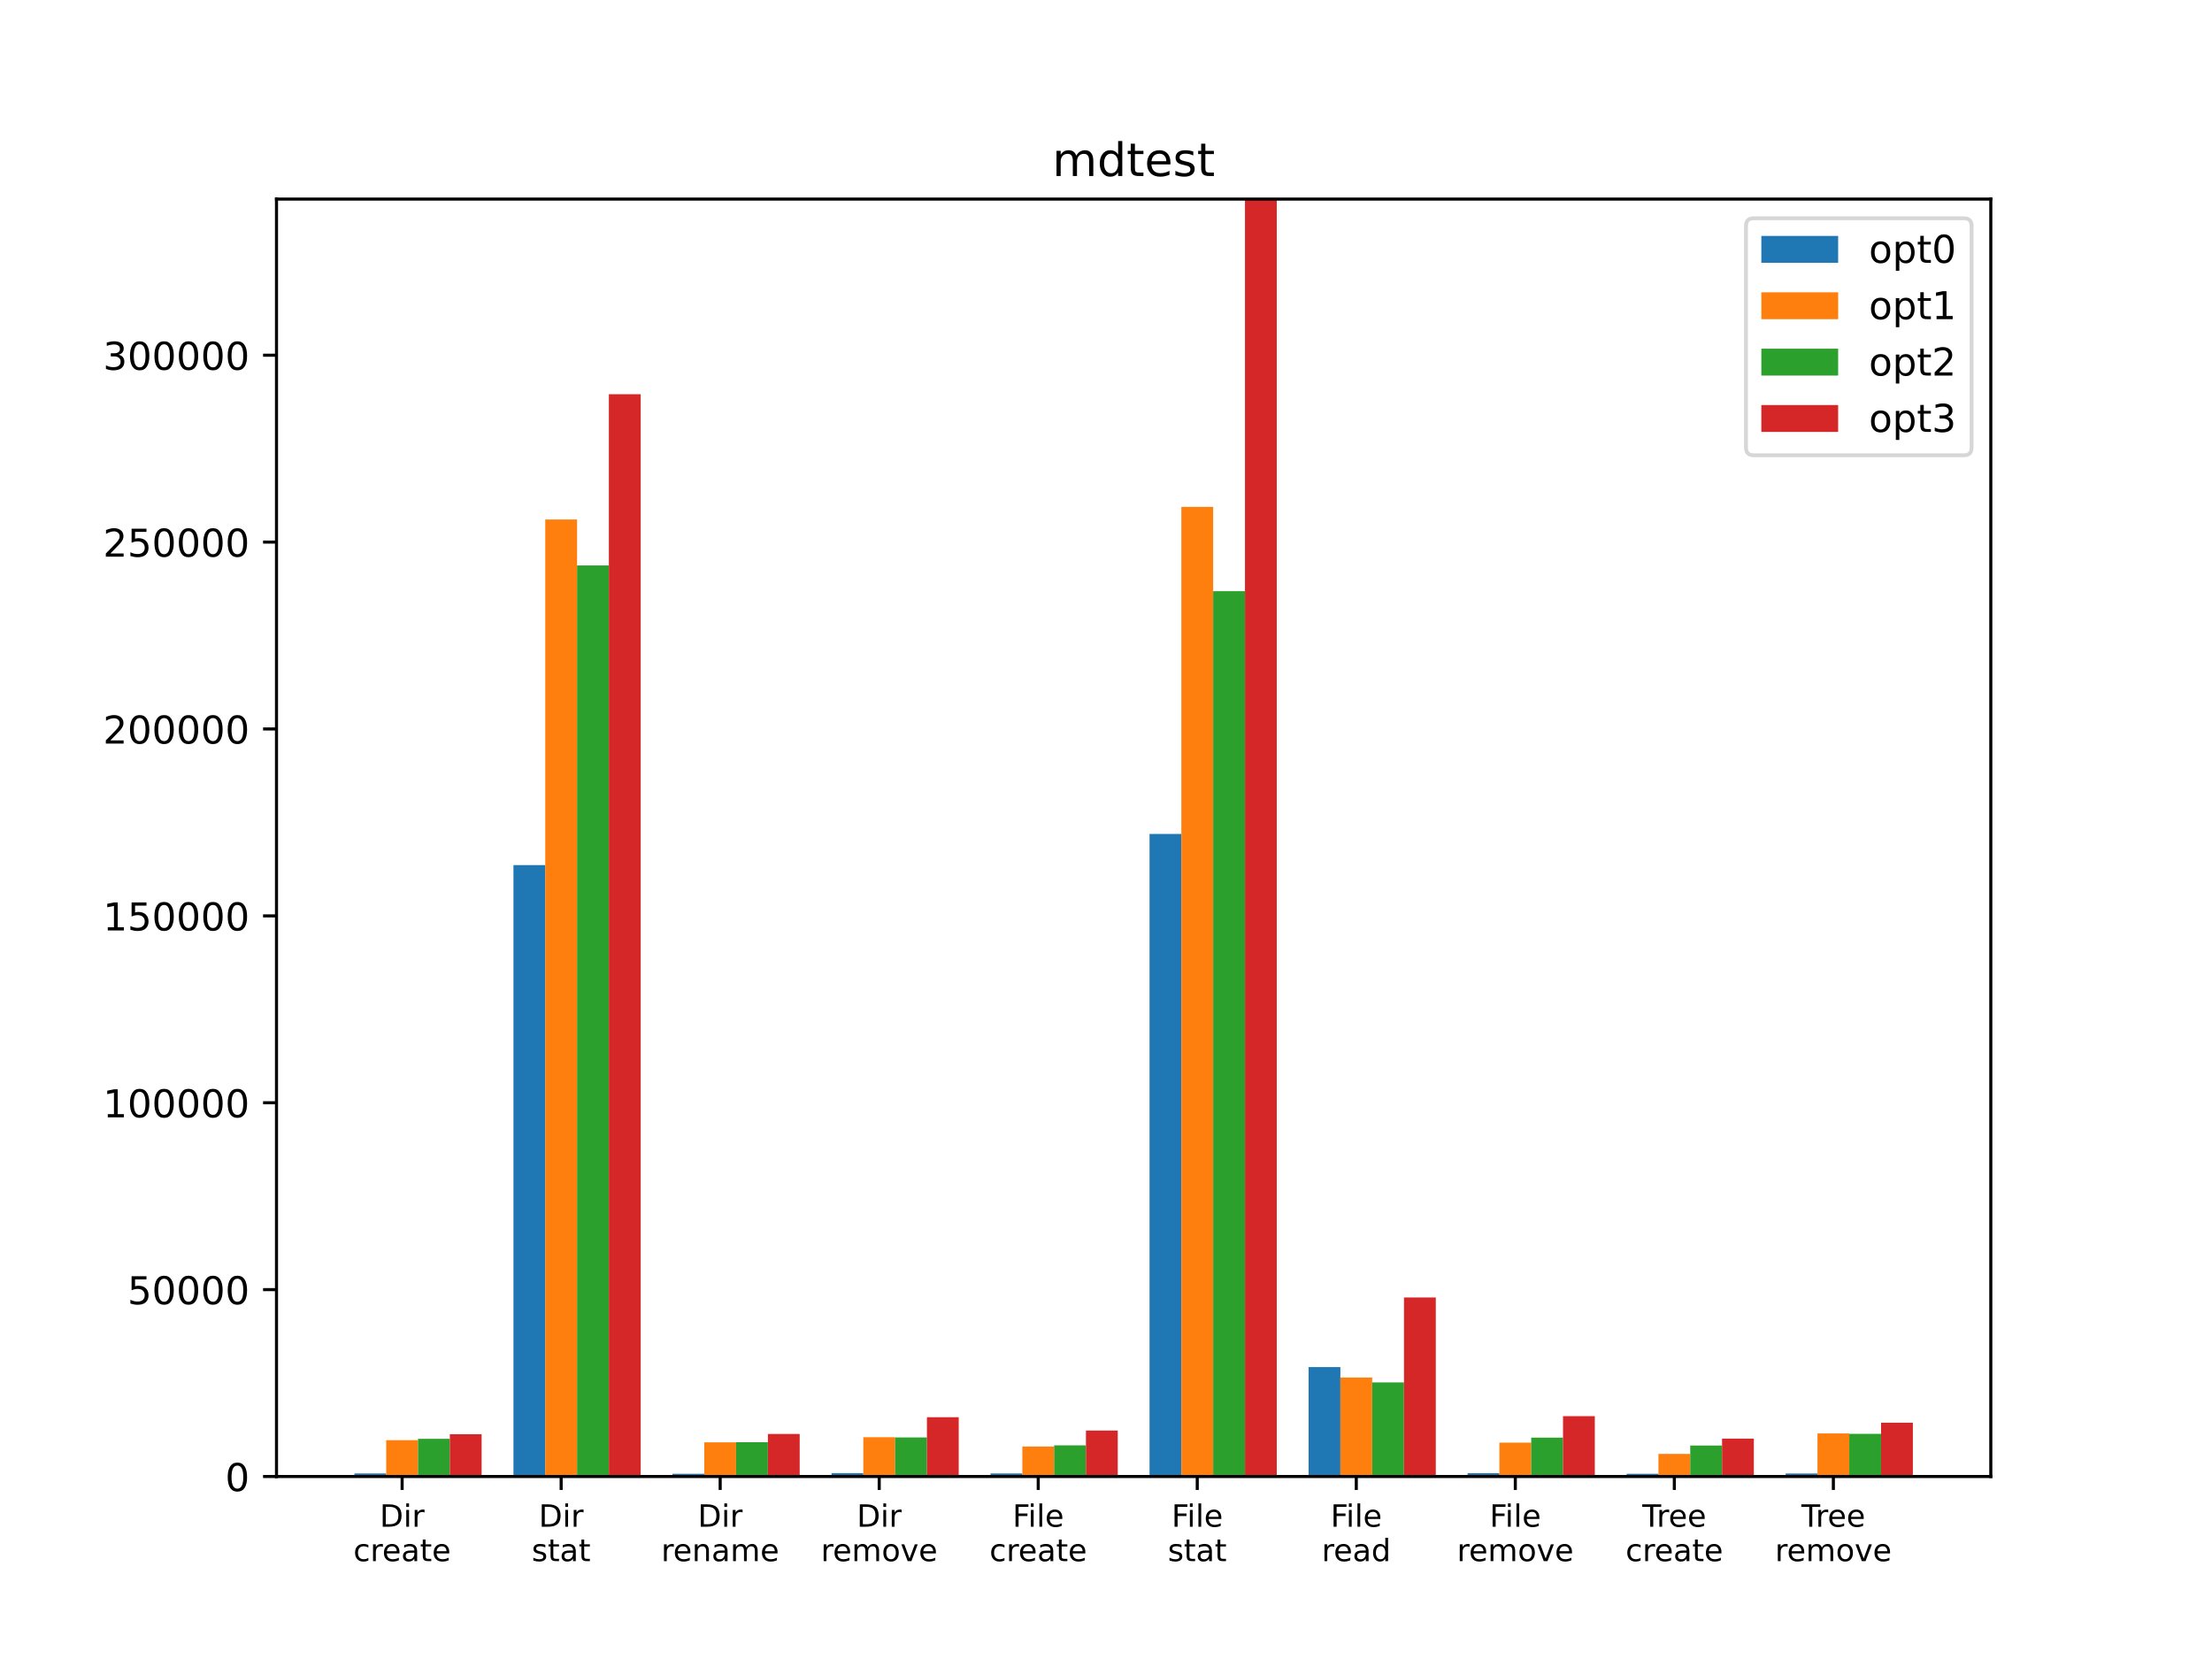
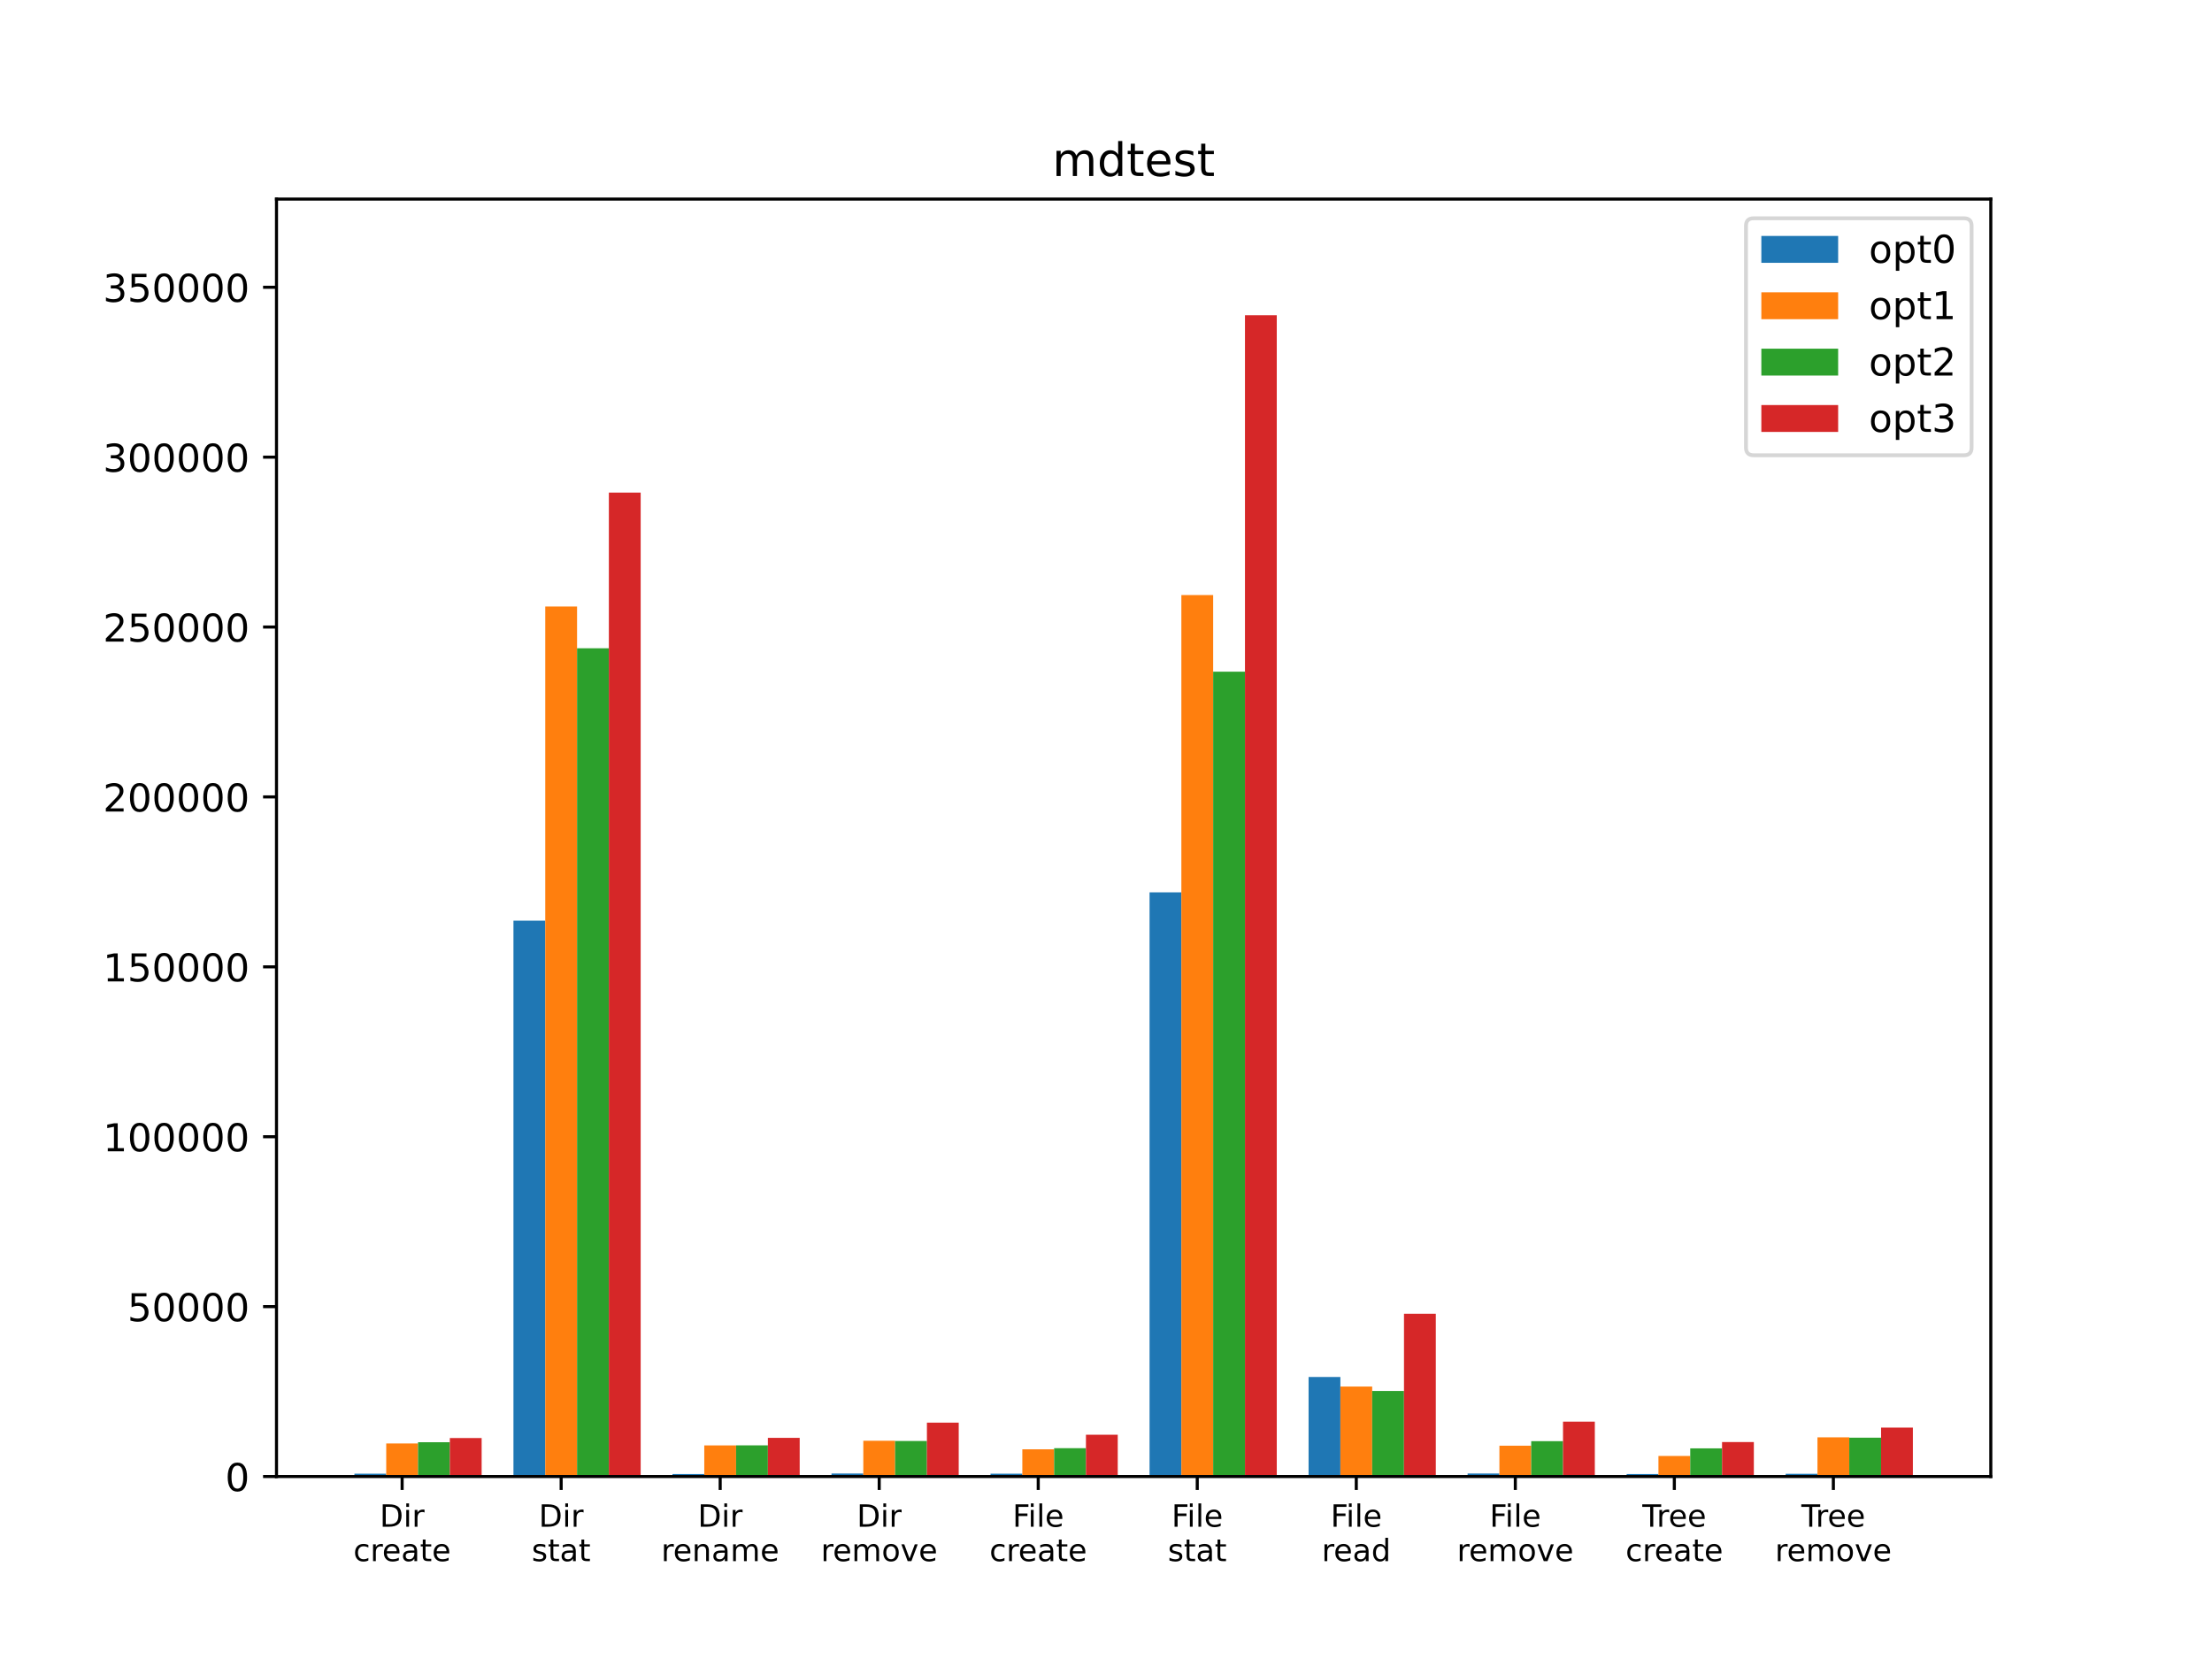
<svg xmlns="http://www.w3.org/2000/svg" xmlns:xlink="http://www.w3.org/1999/xlink" width="576pt" height="432pt" viewBox="0 0 576 432" version="1.1">
  <defs>
    <style type="text/css">*{stroke-linejoin: round; stroke-linecap: butt}</style>
  </defs>
  <g id="figure_1">
    <g id="patch_1">
      <path d="M 0 432  L 576 432  L 576 0  L 0 0  z " style="fill: #ffffff" />
    </g>
    <g id="axes_1">
      <g id="patch_2">
        <path d="M 72 384.48  L 518.4 384.48  L 518.4 51.84  L 72 51.84  z " style="fill: #ffffff" />
      </g>
      <g id="patch_3">
-         <path d="M 92.291 384.48  L 100.573 384.48  L 100.573 383.671  L 92.291 383.671  z " clip-path="url(#p686c627d23)" style="fill: #1f77b4" />
+         <path d="M 92.291 384.48  L 100.573 384.48  L 100.573 383.745  L 92.291 383.745  z " clip-path="url(#p570166b7d6)" style="fill: #1f77b4" />
      </g>
      <g id="patch_4">
-         <path d="M 133.701 384.48  L 141.983 384.48  L 141.983 225.263  L 133.701 225.263  z " clip-path="url(#p686c627d23)" style="fill: #1f77b4" />
+         <path d="M 133.701 384.48  L 141.983 384.48  L 141.983 239.737  L 133.701 239.737  z " clip-path="url(#p570166b7d6)" style="fill: #1f77b4" />
      </g>
      <g id="patch_5">
-         <path d="M 175.111 384.48  L 183.393 384.48  L 183.393 383.765  L 175.111 383.765  z " clip-path="url(#p686c627d23)" style="fill: #1f77b4" />
+         <path d="M 175.111 384.48  L 183.393 384.48  L 183.393 383.83  L 175.111 383.83  z " clip-path="url(#p570166b7d6)" style="fill: #1f77b4" />
      </g>
      <g id="patch_6">
-         <path d="M 216.521 384.48  L 224.803 384.48  L 224.803 383.606  L 216.521 383.606  z " clip-path="url(#p686c627d23)" style="fill: #1f77b4" />
+         <path d="M 216.521 384.48  L 224.803 384.48  L 224.803 383.685  L 216.521 383.685  z " clip-path="url(#p570166b7d6)" style="fill: #1f77b4" />
      </g>
      <g id="patch_7">
-         <path d="M 257.931 384.48  L 266.213 384.48  L 266.213 383.672  L 257.931 383.672  z " clip-path="url(#p686c627d23)" style="fill: #1f77b4" />
+         <path d="M 257.931 384.48  L 266.213 384.48  L 266.213 383.746  L 257.931 383.746  z " clip-path="url(#p570166b7d6)" style="fill: #1f77b4" />
      </g>
      <g id="patch_8">
-         <path d="M 299.341 384.48  L 307.623 384.48  L 307.623 217.164  L 299.341 217.164  z " clip-path="url(#p686c627d23)" style="fill: #1f77b4" />
+         <path d="M 299.341 384.48  L 307.623 384.48  L 307.623 232.374  L 299.341 232.374  z " clip-path="url(#p570166b7d6)" style="fill: #1f77b4" />
      </g>
      <g id="patch_9">
-         <path d="M 340.751 384.48  L 349.033 384.48  L 349.033 355.976  L 340.751 355.976  z " clip-path="url(#p686c627d23)" style="fill: #1f77b4" />
+         <path d="M 340.751 384.48  L 349.033 384.48  L 349.033 358.568  L 340.751 358.568  z " clip-path="url(#p570166b7d6)" style="fill: #1f77b4" />
      </g>
      <g id="patch_10">
-         <path d="M 382.161 384.48  L 390.443 384.48  L 390.443 383.613  L 382.161 383.613  z " clip-path="url(#p686c627d23)" style="fill: #1f77b4" />
+         <path d="M 382.161 384.48  L 390.443 384.48  L 390.443 383.692  L 382.161 383.692  z " clip-path="url(#p570166b7d6)" style="fill: #1f77b4" />
      </g>
      <g id="patch_11">
-         <path d="M 423.571 384.48  L 431.853 384.48  L 431.853 383.768  L 423.571 383.768  z " clip-path="url(#p686c627d23)" style="fill: #1f77b4" />
+         <path d="M 423.571 384.48  L 431.853 384.48  L 431.853 383.832  L 423.571 383.832  z " clip-path="url(#p570166b7d6)" style="fill: #1f77b4" />
      </g>
      <g id="patch_12">
-         <path d="M 464.981 384.48  L 473.263 384.48  L 473.263 383.697  L 464.981 383.697  z " clip-path="url(#p686c627d23)" style="fill: #1f77b4" />
+         <path d="M 464.981 384.48  L 473.263 384.48  L 473.263 383.769  L 464.981 383.769  z " clip-path="url(#p570166b7d6)" style="fill: #1f77b4" />
      </g>
      <g id="patch_13">
-         <path d="M 100.573 384.48  L 108.855 384.48  L 108.855 375.019  L 100.573 375.019  z " clip-path="url(#p686c627d23)" style="fill: #ff7f0e" />
+         <path d="M 100.573 384.48  L 108.855 384.48  L 108.855 375.879  L 100.573 375.879  z " clip-path="url(#p570166b7d6)" style="fill: #ff7f0e" />
      </g>
      <g id="patch_14">
-         <path d="M 141.983 384.48  L 150.265 384.48  L 150.265 135.283  L 141.983 135.283  z " clip-path="url(#p686c627d23)" style="fill: #ff7f0e" />
+         <path d="M 141.983 384.48  L 150.265 384.48  L 150.265 157.937  L 141.983 157.937  z " clip-path="url(#p570166b7d6)" style="fill: #ff7f0e" />
      </g>
      <g id="patch_15">
-         <path d="M 183.393 384.48  L 191.675 384.48  L 191.675 375.577  L 183.393 375.577  z " clip-path="url(#p686c627d23)" style="fill: #ff7f0e" />
+         <path d="M 183.393 384.48  L 191.675 384.48  L 191.675 376.387  L 183.393 376.387  z " clip-path="url(#p570166b7d6)" style="fill: #ff7f0e" />
      </g>
      <g id="patch_16">
-         <path d="M 224.803 384.48  L 233.085 384.48  L 233.085 374.24  L 224.803 374.24  z " clip-path="url(#p686c627d23)" style="fill: #ff7f0e" />
+         <path d="M 224.803 384.48  L 233.085 384.48  L 233.085 375.171  L 224.803 375.171  z " clip-path="url(#p570166b7d6)" style="fill: #ff7f0e" />
      </g>
      <g id="patch_17">
-         <path d="M 266.213 384.48  L 274.495 384.48  L 274.495 376.679  L 266.213 376.679  z " clip-path="url(#p686c627d23)" style="fill: #ff7f0e" />
+         <path d="M 266.213 384.48  L 274.495 384.48  L 274.495 377.388  L 266.213 377.388  z " clip-path="url(#p570166b7d6)" style="fill: #ff7f0e" />
      </g>
      <g id="patch_18">
-         <path d="M 307.623 384.48  L 315.905 384.48  L 315.905 131.993  L 307.623 131.993  z " clip-path="url(#p686c627d23)" style="fill: #ff7f0e" />
+         <path d="M 307.623 384.48  L 315.905 384.48  L 315.905 154.946  L 307.623 154.946  z " clip-path="url(#p570166b7d6)" style="fill: #ff7f0e" />
      </g>
      <g id="patch_19">
-         <path d="M 349.033 384.48  L 357.315 384.48  L 357.315 358.703  L 349.033 358.703  z " clip-path="url(#p686c627d23)" style="fill: #ff7f0e" />
+         <path d="M 349.033 384.48  L 357.315 384.48  L 357.315 361.047  L 349.033 361.047  z " clip-path="url(#p570166b7d6)" style="fill: #ff7f0e" />
      </g>
      <g id="patch_20">
-         <path d="M 390.443 384.48  L 398.725 384.48  L 398.725 375.657  L 390.443 375.657  z " clip-path="url(#p686c627d23)" style="fill: #ff7f0e" />
+         <path d="M 390.443 384.48  L 398.725 384.48  L 398.725 376.459  L 390.443 376.459  z " clip-path="url(#p570166b7d6)" style="fill: #ff7f0e" />
      </g>
      <g id="patch_21">
-         <path d="M 431.853 384.48  L 440.135 384.48  L 440.135 378.596  L 431.853 378.596  z " clip-path="url(#p686c627d23)" style="fill: #ff7f0e" />
+         <path d="M 431.853 384.48  L 440.135 384.48  L 440.135 379.131  L 431.853 379.131  z " clip-path="url(#p570166b7d6)" style="fill: #ff7f0e" />
      </g>
      <g id="patch_22">
-         <path d="M 473.263 384.48  L 481.545 384.48  L 481.545 373.259  L 473.263 373.259  z " clip-path="url(#p686c627d23)" style="fill: #ff7f0e" />
+         <path d="M 473.263 384.48  L 481.545 384.48  L 481.545 374.279  L 473.263 374.279  z " clip-path="url(#p570166b7d6)" style="fill: #ff7f0e" />
      </g>
      <g id="patch_23">
-         <path d="M 108.855 384.48  L 117.137 384.48  L 117.137 374.658  L 108.855 374.658  z " clip-path="url(#p686c627d23)" style="fill: #2ca02c" />
+         <path d="M 108.855 384.48  L 117.137 384.48  L 117.137 375.551  L 108.855 375.551  z " clip-path="url(#p570166b7d6)" style="fill: #2ca02c" />
      </g>
      <g id="patch_24">
-         <path d="M 150.265 384.48  L 158.547 384.48  L 158.547 147.242  L 150.265 147.242  z " clip-path="url(#p686c627d23)" style="fill: #2ca02c" />
+         <path d="M 150.265 384.48  L 158.547 384.48  L 158.547 168.809  L 150.265 168.809  z " clip-path="url(#p570166b7d6)" style="fill: #2ca02c" />
      </g>
      <g id="patch_25">
-         <path d="M 191.675 384.48  L 199.957 384.48  L 199.957 375.547  L 191.675 375.547  z " clip-path="url(#p686c627d23)" style="fill: #2ca02c" />
+         <path d="M 191.675 384.48  L 199.957 384.48  L 199.957 376.359  L 191.675 376.359  z " clip-path="url(#p570166b7d6)" style="fill: #2ca02c" />
      </g>
      <g id="patch_26">
-         <path d="M 233.085 384.48  L 241.367 384.48  L 241.367 374.309  L 233.085 374.309  z " clip-path="url(#p686c627d23)" style="fill: #2ca02c" />
+         <path d="M 233.085 384.48  L 241.367 384.48  L 241.367 375.234  L 233.085 375.234  z " clip-path="url(#p570166b7d6)" style="fill: #2ca02c" />
      </g>
      <g id="patch_27">
-         <path d="M 274.495 384.48  L 282.777 384.48  L 282.777 376.367  L 274.495 376.367  z " clip-path="url(#p686c627d23)" style="fill: #2ca02c" />
+         <path d="M 274.495 384.48  L 282.777 384.48  L 282.777 377.105  L 274.495 377.105  z " clip-path="url(#p570166b7d6)" style="fill: #2ca02c" />
      </g>
      <g id="patch_28">
-         <path d="M 315.905 384.48  L 324.187 384.48  L 324.187 153.942  L 315.905 153.942  z " clip-path="url(#p686c627d23)" style="fill: #2ca02c" />
+         <path d="M 315.905 384.48  L 324.187 384.48  L 324.187 174.9  L 315.905 174.9  z " clip-path="url(#p570166b7d6)" style="fill: #2ca02c" />
      </g>
      <g id="patch_29">
-         <path d="M 357.315 384.48  L 365.597 384.48  L 365.597 359.981  L 357.315 359.981  z " clip-path="url(#p686c627d23)" style="fill: #2ca02c" />
+         <path d="M 357.315 384.48  L 365.597 384.48  L 365.597 362.208  L 357.315 362.208  z " clip-path="url(#p570166b7d6)" style="fill: #2ca02c" />
      </g>
      <g id="patch_30">
-         <path d="M 398.725 384.48  L 407.007 384.48  L 407.007 374.36  L 398.725 374.36  z " clip-path="url(#p686c627d23)" style="fill: #2ca02c" />
+         <path d="M 398.725 384.48  L 407.007 384.48  L 407.007 375.28  L 398.725 375.28  z " clip-path="url(#p570166b7d6)" style="fill: #2ca02c" />
      </g>
      <g id="patch_31">
-         <path d="M 440.135 384.48  L 448.417 384.48  L 448.417 376.408  L 440.135 376.408  z " clip-path="url(#p686c627d23)" style="fill: #2ca02c" />
+         <path d="M 440.135 384.48  L 448.417 384.48  L 448.417 377.142  L 440.135 377.142  z " clip-path="url(#p570166b7d6)" style="fill: #2ca02c" />
      </g>
      <g id="patch_32">
-         <path d="M 481.545 384.48  L 489.827 384.48  L 489.827 373.367  L 481.545 373.367  z " clip-path="url(#p686c627d23)" style="fill: #2ca02c" />
+         <path d="M 481.545 384.48  L 489.827 384.48  L 489.827 374.377  L 481.545 374.377  z " clip-path="url(#p570166b7d6)" style="fill: #2ca02c" />
      </g>
      <g id="patch_33">
-         <path d="M 117.137 384.48  L 125.419 384.48  L 125.419 373.458  L 117.137 373.458  z " clip-path="url(#p686c627d23)" style="fill: #d62728" />
+         <path d="M 117.137 384.48  L 125.419 384.48  L 125.419 374.46  L 117.137 374.46  z " clip-path="url(#p570166b7d6)" style="fill: #d62728" />
      </g>
      <g id="patch_34">
-         <path d="M 158.547 384.48  L 166.829 384.48  L 166.829 102.649  L 158.547 102.649  z " clip-path="url(#p686c627d23)" style="fill: #d62728" />
+         <path d="M 158.547 384.48  L 166.829 384.48  L 166.829 128.27  L 158.547 128.27  z " clip-path="url(#p570166b7d6)" style="fill: #d62728" />
      </g>
      <g id="patch_35">
-         <path d="M 199.957 384.48  L 208.239 384.48  L 208.239 373.408  L 199.957 373.408  z " clip-path="url(#p686c627d23)" style="fill: #d62728" />
+         <path d="M 199.957 384.48  L 208.239 384.48  L 208.239 374.414  L 199.957 374.414  z " clip-path="url(#p570166b7d6)" style="fill: #d62728" />
      </g>
      <g id="patch_36">
-         <path d="M 241.367 384.48  L 249.649 384.48  L 249.649 369.044  L 241.367 369.044  z " clip-path="url(#p686c627d23)" style="fill: #d62728" />
+         <path d="M 241.367 384.48  L 249.649 384.48  L 249.649 370.447  L 241.367 370.447  z " clip-path="url(#p570166b7d6)" style="fill: #d62728" />
      </g>
      <g id="patch_37">
-         <path d="M 282.777 384.48  L 291.059 384.48  L 291.059 372.516  L 282.777 372.516  z " clip-path="url(#p686c627d23)" style="fill: #d62728" />
+         <path d="M 282.777 384.48  L 291.059 384.48  L 291.059 373.604  L 282.777 373.604  z " clip-path="url(#p570166b7d6)" style="fill: #d62728" />
      </g>
      <g id="patch_38">
-         <path d="M 324.187 384.48  L 332.469 384.48  L 332.469 51.84  L 324.187 51.84  z " clip-path="url(#p686c627d23)" style="fill: #d62728" />
+         <path d="M 324.187 384.48  L 332.469 384.48  L 332.469 82.08  L 324.187 82.08  z " clip-path="url(#p570166b7d6)" style="fill: #d62728" />
      </g>
      <g id="patch_39">
-         <path d="M 365.597 384.48  L 373.879 384.48  L 373.879 337.853  L 365.597 337.853  z " clip-path="url(#p686c627d23)" style="fill: #d62728" />
+         <path d="M 365.597 384.48  L 373.879 384.48  L 373.879 342.091  L 365.597 342.091  z " clip-path="url(#p570166b7d6)" style="fill: #d62728" />
      </g>
      <g id="patch_40">
-         <path d="M 407.007 384.48  L 415.289 384.48  L 415.289 368.762  L 407.007 368.762  z " clip-path="url(#p686c627d23)" style="fill: #d62728" />
+         <path d="M 407.007 384.48  L 415.289 384.48  L 415.289 370.191  L 407.007 370.191  z " clip-path="url(#p570166b7d6)" style="fill: #d62728" />
      </g>
      <g id="patch_41">
-         <path d="M 448.417 384.48  L 456.699 384.48  L 456.699 374.609  L 448.417 374.609  z " clip-path="url(#p686c627d23)" style="fill: #d62728" />
+         <path d="M 448.417 384.48  L 456.699 384.48  L 456.699 375.506  L 448.417 375.506  z " clip-path="url(#p570166b7d6)" style="fill: #d62728" />
      </g>
      <g id="patch_42">
-         <path d="M 489.827 384.48  L 498.109 384.48  L 498.109 370.47  L 489.827 370.47  z " clip-path="url(#p686c627d23)" style="fill: #d62728" />
+         <path d="M 489.827 384.48  L 498.109 384.48  L 498.109 371.743  L 489.827 371.743  z " clip-path="url(#p570166b7d6)" style="fill: #d62728" />
      </g>
      <g id="matplotlib.axis_1">
        <g id="xtick_1">
          <g id="line2d_1">
            <defs>
-               <path id="m23c0ea0bc0" d="M 0 0  L 0 3.5  " style="stroke: #000000; stroke-width: 0.8" />
+               <path id="m5369b9cae0" d="M 0 0  L 0 3.5  " style="stroke: #000000; stroke-width: 0.8" />
            </defs>
            <g>
-               <use xlink:href="#m23c0ea0bc0" x="104.714" y="384.48" style="stroke: #000000; stroke-width: 0.8" />
+               <use xlink:href="#m5369b9cae0" x="104.714" y="384.48" style="stroke: #000000; stroke-width: 0.8" />
            </g>
          </g>
          <g id="text_1">
            <g transform="translate(98.87829 397.5587) scale(0.08 -0.08)">
              <defs>
                <path id="DejaVuSans-44" d="M 1259 4147  L 1259 519  L 2022 519  Q 2988 519 3436 956  Q 3884 1394 3884 2338  Q 3884 3275 3436 3711  Q 2988 4147 2022 4147  L 1259 4147  z M 628 4666  L 1925 4666  Q 3281 4666 3915 4102  Q 4550 3538 4550 2338  Q 4550 1131 3912 565  Q 3275 0 1925 0  L 628 0  L 628 4666  z " transform="scale(0.015625)" />
                <path id="DejaVuSans-69" d="M 603 3500  L 1178 3500  L 1178 0  L 603 0  L 603 3500  z M 603 4863  L 1178 4863  L 1178 4134  L 603 4134  L 603 4863  z " transform="scale(0.015625)" />
                <path id="DejaVuSans-72" d="M 2631 2963  Q 2534 3019 2420 3045  Q 2306 3072 2169 3072  Q 1681 3072 1420 2755  Q 1159 2438 1159 1844  L 1159 0  L 581 0  L 581 3500  L 1159 3500  L 1159 2956  Q 1341 3275 1631 3429  Q 1922 3584 2338 3584  Q 2397 3584 2469 3576  Q 2541 3569 2628 3553  L 2631 2963  z " transform="scale(0.015625)" />
              </defs>
              <use xlink:href="#DejaVuSans-44" />
              <use xlink:href="#DejaVuSans-69" x="77.002" />
              <use xlink:href="#DejaVuSans-72" x="104.785" />
            </g>
            <g transform="translate(92.01829 406.517) scale(0.08 -0.08)">
              <defs>
                <path id="DejaVuSans-63" d="M 3122 3366  L 3122 2828  Q 2878 2963 2633 3030  Q 2388 3097 2138 3097  Q 1578 3097 1268 2742  Q 959 2388 959 1747  Q 959 1106 1268 751  Q 1578 397 2138 397  Q 2388 397 2633 464  Q 2878 531 3122 666  L 3122 134  Q 2881 22 2623 -34  Q 2366 -91 2075 -91  Q 1284 -91 818 406  Q 353 903 353 1747  Q 353 2603 823 3093  Q 1294 3584 2113 3584  Q 2378 3584 2631 3529  Q 2884 3475 3122 3366  z " transform="scale(0.015625)" />
                <path id="DejaVuSans-65" d="M 3597 1894  L 3597 1613  L 953 1613  Q 991 1019 1311 708  Q 1631 397 2203 397  Q 2534 397 2845 478  Q 3156 559 3463 722  L 3463 178  Q 3153 47 2828 -22  Q 2503 -91 2169 -91  Q 1331 -91 842 396  Q 353 884 353 1716  Q 353 2575 817 3079  Q 1281 3584 2069 3584  Q 2775 3584 3186 3129  Q 3597 2675 3597 1894  z M 3022 2063  Q 3016 2534 2758 2815  Q 2500 3097 2075 3097  Q 1594 3097 1305 2825  Q 1016 2553 972 2059  L 3022 2063  z " transform="scale(0.015625)" />
                <path id="DejaVuSans-61" d="M 2194 1759  Q 1497 1759 1228 1600  Q 959 1441 959 1056  Q 959 750 1161 570  Q 1363 391 1709 391  Q 2188 391 2477 730  Q 2766 1069 2766 1631  L 2766 1759  L 2194 1759  z M 3341 1997  L 3341 0  L 2766 0  L 2766 531  Q 2569 213 2275 61  Q 1981 -91 1556 -91  Q 1019 -91 701 211  Q 384 513 384 1019  Q 384 1609 779 1909  Q 1175 2209 1959 2209  L 2766 2209  L 2766 2266  Q 2766 2663 2505 2880  Q 2244 3097 1772 3097  Q 1472 3097 1187 3025  Q 903 2953 641 2809  L 641 3341  Q 956 3463 1253 3523  Q 1550 3584 1831 3584  Q 2591 3584 2966 3190  Q 3341 2797 3341 1997  z " transform="scale(0.015625)" />
                <path id="DejaVuSans-74" d="M 1172 4494  L 1172 3500  L 2356 3500  L 2356 3053  L 1172 3053  L 1172 1153  Q 1172 725 1289 603  Q 1406 481 1766 481  L 2356 481  L 2356 0  L 1766 0  Q 1100 0 847 248  Q 594 497 594 1153  L 594 3053  L 172 3053  L 172 3500  L 594 3500  L 594 4494  L 1172 4494  z " transform="scale(0.015625)" />
              </defs>
              <use xlink:href="#DejaVuSans-63" />
              <use xlink:href="#DejaVuSans-72" x="54.98" />
              <use xlink:href="#DejaVuSans-65" x="93.844" />
              <use xlink:href="#DejaVuSans-61" x="155.367" />
              <use xlink:href="#DejaVuSans-74" x="216.646" />
              <use xlink:href="#DejaVuSans-65" x="255.855" />
            </g>
          </g>
        </g>
        <g id="xtick_2">
          <g id="line2d_2">
            <g>
-               <use xlink:href="#m23c0ea0bc0" x="146.124" y="384.48" style="stroke: #000000; stroke-width: 0.8" />
+               <use xlink:href="#m5369b9cae0" x="146.124" y="384.48" style="stroke: #000000; stroke-width: 0.8" />
            </g>
          </g>
          <g id="text_2">
            <g transform="translate(140.2883 397.5587) scale(0.08 -0.08)">
              <use xlink:href="#DejaVuSans-44" />
              <use xlink:href="#DejaVuSans-69" x="77.002" />
              <use xlink:href="#DejaVuSans-72" x="104.785" />
            </g>
            <g transform="translate(138.4527 406.517) scale(0.08 -0.08)">
              <defs>
                <path id="DejaVuSans-73" d="M 2834 3397  L 2834 2853  Q 2591 2978 2328 3040  Q 2066 3103 1784 3103  Q 1356 3103 1142 2972  Q 928 2841 928 2578  Q 928 2378 1081 2264  Q 1234 2150 1697 2047  L 1894 2003  Q 2506 1872 2764 1633  Q 3022 1394 3022 966  Q 3022 478 2636 193  Q 2250 -91 1575 -91  Q 1294 -91 989 -36  Q 684 19 347 128  L 347 722  Q 666 556 975 473  Q 1284 391 1588 391  Q 1994 391 2212 530  Q 2431 669 2431 922  Q 2431 1156 2273 1281  Q 2116 1406 1581 1522  L 1381 1569  Q 847 1681 609 1914  Q 372 2147 372 2553  Q 372 3047 722 3315  Q 1072 3584 1716 3584  Q 2034 3584 2315 3537  Q 2597 3491 2834 3397  z " transform="scale(0.015625)" />
              </defs>
              <use xlink:href="#DejaVuSans-73" />
              <use xlink:href="#DejaVuSans-74" x="52.1" />
              <use xlink:href="#DejaVuSans-61" x="91.309" />
              <use xlink:href="#DejaVuSans-74" x="152.588" />
            </g>
          </g>
        </g>
        <g id="xtick_3">
          <g id="line2d_3">
            <g>
-               <use xlink:href="#m23c0ea0bc0" x="187.534" y="384.48" style="stroke: #000000; stroke-width: 0.8" />
+               <use xlink:href="#m5369b9cae0" x="187.534" y="384.48" style="stroke: #000000; stroke-width: 0.8" />
            </g>
          </g>
          <g id="text_3">
            <g transform="translate(181.6983 397.5587) scale(0.08 -0.08)">
              <use xlink:href="#DejaVuSans-44" />
              <use xlink:href="#DejaVuSans-69" x="77.002" />
              <use xlink:href="#DejaVuSans-72" x="104.785" />
            </g>
            <g transform="translate(172.1746 406.517) scale(0.08 -0.08)">
              <defs>
                <path id="DejaVuSans-6e" d="M 3513 2113  L 3513 0  L 2938 0  L 2938 2094  Q 2938 2591 2744 2837  Q 2550 3084 2163 3084  Q 1697 3084 1428 2787  Q 1159 2491 1159 1978  L 1159 0  L 581 0  L 581 3500  L 1159 3500  L 1159 2956  Q 1366 3272 1645 3428  Q 1925 3584 2291 3584  Q 2894 3584 3203 3211  Q 3513 2838 3513 2113  z " transform="scale(0.015625)" />
                <path id="DejaVuSans-6d" d="M 3328 2828  Q 3544 3216 3844 3400  Q 4144 3584 4550 3584  Q 5097 3584 5394 3201  Q 5691 2819 5691 2113  L 5691 0  L 5113 0  L 5113 2094  Q 5113 2597 4934 2840  Q 4756 3084 4391 3084  Q 3944 3084 3684 2787  Q 3425 2491 3425 1978  L 3425 0  L 2847 0  L 2847 2094  Q 2847 2600 2669 2842  Q 2491 3084 2119 3084  Q 1678 3084 1418 2786  Q 1159 2488 1159 1978  L 1159 0  L 581 0  L 581 3500  L 1159 3500  L 1159 2956  Q 1356 3278 1631 3431  Q 1906 3584 2284 3584  Q 2666 3584 2933 3390  Q 3200 3197 3328 2828  z " transform="scale(0.015625)" />
              </defs>
              <use xlink:href="#DejaVuSans-72" />
              <use xlink:href="#DejaVuSans-65" x="38.863" />
              <use xlink:href="#DejaVuSans-6e" x="100.387" />
              <use xlink:href="#DejaVuSans-61" x="163.766" />
              <use xlink:href="#DejaVuSans-6d" x="225.045" />
              <use xlink:href="#DejaVuSans-65" x="322.457" />
            </g>
          </g>
        </g>
        <g id="xtick_4">
          <g id="line2d_4">
            <g>
-               <use xlink:href="#m23c0ea0bc0" x="228.944" y="384.48" style="stroke: #000000; stroke-width: 0.8" />
+               <use xlink:href="#m5369b9cae0" x="228.944" y="384.48" style="stroke: #000000; stroke-width: 0.8" />
            </g>
          </g>
          <g id="text_4">
            <g transform="translate(223.1083 397.5587) scale(0.08 -0.08)">
              <use xlink:href="#DejaVuSans-44" />
              <use xlink:href="#DejaVuSans-69" x="77.002" />
              <use xlink:href="#DejaVuSans-72" x="104.785" />
            </g>
            <g transform="translate(213.7558 406.517) scale(0.08 -0.08)">
              <defs>
                <path id="DejaVuSans-6f" d="M 1959 3097  Q 1497 3097 1228 2736  Q 959 2375 959 1747  Q 959 1119 1226 758  Q 1494 397 1959 397  Q 2419 397 2687 759  Q 2956 1122 2956 1747  Q 2956 2369 2687 2733  Q 2419 3097 1959 3097  z M 1959 3584  Q 2709 3584 3137 3096  Q 3566 2609 3566 1747  Q 3566 888 3137 398  Q 2709 -91 1959 -91  Q 1206 -91 779 398  Q 353 888 353 1747  Q 353 2609 779 3096  Q 1206 3584 1959 3584  z " transform="scale(0.015625)" />
                <path id="DejaVuSans-76" d="M 191 3500  L 800 3500  L 1894 563  L 2988 3500  L 3597 3500  L 2284 0  L 1503 0  L 191 3500  z " transform="scale(0.015625)" />
              </defs>
              <use xlink:href="#DejaVuSans-72" />
              <use xlink:href="#DejaVuSans-65" x="38.863" />
              <use xlink:href="#DejaVuSans-6d" x="100.387" />
              <use xlink:href="#DejaVuSans-6f" x="197.799" />
              <use xlink:href="#DejaVuSans-76" x="258.98" />
              <use xlink:href="#DejaVuSans-65" x="318.16" />
            </g>
          </g>
        </g>
        <g id="xtick_5">
          <g id="line2d_5">
            <g>
-               <use xlink:href="#m23c0ea0bc0" x="270.354" y="384.48" style="stroke: #000000; stroke-width: 0.8" />
+               <use xlink:href="#m5369b9cae0" x="270.354" y="384.48" style="stroke: #000000; stroke-width: 0.8" />
            </g>
          </g>
          <g id="text_5">
            <g transform="translate(263.6596 397.5587) scale(0.08 -0.08)">
              <defs>
                <path id="DejaVuSans-46" d="M 628 4666  L 3309 4666  L 3309 4134  L 1259 4134  L 1259 2759  L 3109 2759  L 3109 2228  L 1259 2228  L 1259 0  L 628 0  L 628 4666  z " transform="scale(0.015625)" />
                <path id="DejaVuSans-6c" d="M 603 4863  L 1178 4863  L 1178 0  L 603 0  L 603 4863  z " transform="scale(0.015625)" />
              </defs>
              <use xlink:href="#DejaVuSans-46" />
              <use xlink:href="#DejaVuSans-69" x="50.27" />
              <use xlink:href="#DejaVuSans-6c" x="78.053" />
              <use xlink:href="#DejaVuSans-65" x="105.836" />
            </g>
            <g transform="translate(257.6584 406.517) scale(0.08 -0.08)">
              <use xlink:href="#DejaVuSans-63" />
              <use xlink:href="#DejaVuSans-72" x="54.98" />
              <use xlink:href="#DejaVuSans-65" x="93.844" />
              <use xlink:href="#DejaVuSans-61" x="155.367" />
              <use xlink:href="#DejaVuSans-74" x="216.646" />
              <use xlink:href="#DejaVuSans-65" x="255.855" />
            </g>
          </g>
        </g>
        <g id="xtick_6">
          <g id="line2d_6">
            <g>
-               <use xlink:href="#m23c0ea0bc0" x="311.764" y="384.48" style="stroke: #000000; stroke-width: 0.8" />
+               <use xlink:href="#m5369b9cae0" x="311.764" y="384.48" style="stroke: #000000; stroke-width: 0.8" />
            </g>
          </g>
          <g id="text_6">
            <g transform="translate(305.0696 397.5587) scale(0.08 -0.08)">
              <use xlink:href="#DejaVuSans-46" />
              <use xlink:href="#DejaVuSans-69" x="50.27" />
              <use xlink:href="#DejaVuSans-6c" x="78.053" />
              <use xlink:href="#DejaVuSans-65" x="105.836" />
            </g>
            <g transform="translate(304.0928 406.517) scale(0.08 -0.08)">
              <use xlink:href="#DejaVuSans-73" />
              <use xlink:href="#DejaVuSans-74" x="52.1" />
              <use xlink:href="#DejaVuSans-61" x="91.309" />
              <use xlink:href="#DejaVuSans-74" x="152.588" />
            </g>
          </g>
        </g>
        <g id="xtick_7">
          <g id="line2d_7">
            <g>
-               <use xlink:href="#m23c0ea0bc0" x="353.174" y="384.48" style="stroke: #000000; stroke-width: 0.8" />
+               <use xlink:href="#m5369b9cae0" x="353.174" y="384.48" style="stroke: #000000; stroke-width: 0.8" />
            </g>
          </g>
          <g id="text_7">
            <g transform="translate(346.4797 397.5587) scale(0.08 -0.08)">
              <use xlink:href="#DejaVuSans-46" />
              <use xlink:href="#DejaVuSans-69" x="50.27" />
              <use xlink:href="#DejaVuSans-6c" x="78.053" />
              <use xlink:href="#DejaVuSans-65" x="105.836" />
            </g>
            <g transform="translate(344.1678 406.517) scale(0.08 -0.08)">
              <defs>
                <path id="DejaVuSans-64" d="M 2906 2969  L 2906 4863  L 3481 4863  L 3481 0  L 2906 0  L 2906 525  Q 2725 213 2448 61  Q 2172 -91 1784 -91  Q 1150 -91 751 415  Q 353 922 353 1747  Q 353 2572 751 3078  Q 1150 3584 1784 3584  Q 2172 3584 2448 3432  Q 2725 3281 2906 2969  z M 947 1747  Q 947 1113 1208 752  Q 1469 391 1925 391  Q 2381 391 2643 752  Q 2906 1113 2906 1747  Q 2906 2381 2643 2742  Q 2381 3103 1925 3103  Q 1469 3103 1208 2742  Q 947 2381 947 1747  z " transform="scale(0.015625)" />
              </defs>
              <use xlink:href="#DejaVuSans-72" />
              <use xlink:href="#DejaVuSans-65" x="38.863" />
              <use xlink:href="#DejaVuSans-61" x="100.387" />
              <use xlink:href="#DejaVuSans-64" x="161.666" />
            </g>
          </g>
        </g>
        <g id="xtick_8">
          <g id="line2d_8">
            <g>
-               <use xlink:href="#m23c0ea0bc0" x="394.584" y="384.48" style="stroke: #000000; stroke-width: 0.8" />
+               <use xlink:href="#m5369b9cae0" x="394.584" y="384.48" style="stroke: #000000; stroke-width: 0.8" />
            </g>
          </g>
          <g id="text_8">
            <g transform="translate(387.8897 397.5587) scale(0.08 -0.08)">
              <use xlink:href="#DejaVuSans-46" />
              <use xlink:href="#DejaVuSans-69" x="50.27" />
              <use xlink:href="#DejaVuSans-6c" x="78.053" />
              <use xlink:href="#DejaVuSans-65" x="105.836" />
            </g>
            <g transform="translate(379.3959 406.517) scale(0.08 -0.08)">
              <use xlink:href="#DejaVuSans-72" />
              <use xlink:href="#DejaVuSans-65" x="38.863" />
              <use xlink:href="#DejaVuSans-6d" x="100.387" />
              <use xlink:href="#DejaVuSans-6f" x="197.799" />
              <use xlink:href="#DejaVuSans-76" x="258.98" />
              <use xlink:href="#DejaVuSans-65" x="318.16" />
            </g>
          </g>
        </g>
        <g id="xtick_9">
          <g id="line2d_9">
            <g>
-               <use xlink:href="#m23c0ea0bc0" x="435.994" y="384.48" style="stroke: #000000; stroke-width: 0.8" />
+               <use xlink:href="#m5369b9cae0" x="435.994" y="384.48" style="stroke: #000000; stroke-width: 0.8" />
            </g>
          </g>
          <g id="text_9">
            <g transform="translate(427.6641 397.5587) scale(0.08 -0.08)">
              <defs>
                <path id="DejaVuSans-54" d="M -19 4666  L 3928 4666  L 3928 4134  L 2272 4134  L 2272 0  L 1638 0  L 1638 4134  L -19 4134  L -19 4666  z " transform="scale(0.015625)" />
              </defs>
              <use xlink:href="#DejaVuSans-54" />
              <use xlink:href="#DejaVuSans-72" x="46.334" />
              <use xlink:href="#DejaVuSans-65" x="85.197" />
              <use xlink:href="#DejaVuSans-65" x="146.721" />
            </g>
            <g transform="translate(423.2984 406.517) scale(0.08 -0.08)">
              <use xlink:href="#DejaVuSans-63" />
              <use xlink:href="#DejaVuSans-72" x="54.98" />
              <use xlink:href="#DejaVuSans-65" x="93.844" />
              <use xlink:href="#DejaVuSans-61" x="155.367" />
              <use xlink:href="#DejaVuSans-74" x="216.646" />
              <use xlink:href="#DejaVuSans-65" x="255.855" />
            </g>
          </g>
        </g>
        <g id="xtick_10">
          <g id="line2d_10">
            <g>
-               <use xlink:href="#m23c0ea0bc0" x="477.404" y="384.48" style="stroke: #000000; stroke-width: 0.8" />
+               <use xlink:href="#m5369b9cae0" x="477.404" y="384.48" style="stroke: #000000; stroke-width: 0.8" />
            </g>
          </g>
          <g id="text_10">
            <g transform="translate(469.0741 397.5587) scale(0.08 -0.08)">
              <use xlink:href="#DejaVuSans-54" />
              <use xlink:href="#DejaVuSans-72" x="46.334" />
              <use xlink:href="#DejaVuSans-65" x="85.197" />
              <use xlink:href="#DejaVuSans-65" x="146.721" />
            </g>
            <g transform="translate(462.216 406.517) scale(0.08 -0.08)">
              <use xlink:href="#DejaVuSans-72" />
              <use xlink:href="#DejaVuSans-65" x="38.863" />
              <use xlink:href="#DejaVuSans-6d" x="100.387" />
              <use xlink:href="#DejaVuSans-6f" x="197.799" />
              <use xlink:href="#DejaVuSans-76" x="258.98" />
              <use xlink:href="#DejaVuSans-65" x="318.16" />
            </g>
          </g>
        </g>
      </g>
      <g id="matplotlib.axis_2">
        <g id="ytick_1">
          <g id="line2d_11">
            <defs>
-               <path id="mdc0c047fff" d="M 0 0  L -3.5 0  " style="stroke: #000000; stroke-width: 0.8" />
+               <path id="m7a38059f01" d="M 0 0  L -3.5 0  " style="stroke: #000000; stroke-width: 0.8" />
            </defs>
            <g>
-               <use xlink:href="#mdc0c047fff" x="72" y="384.48" style="stroke: #000000; stroke-width: 0.8" />
+               <use xlink:href="#m7a38059f01" x="72" y="384.48" style="stroke: #000000; stroke-width: 0.8" />
            </g>
          </g>
          <g id="text_11">
            <g transform="translate(58.6375 388.2792) scale(0.1 -0.1)">
              <defs>
                <path id="DejaVuSans-30" d="M 2034 4250  Q 1547 4250 1301 3770  Q 1056 3291 1056 2328  Q 1056 1369 1301 889  Q 1547 409 2034 409  Q 2525 409 2770 889  Q 3016 1369 3016 2328  Q 3016 3291 2770 3770  Q 2525 4250 2034 4250  z M 2034 4750  Q 2819 4750 3233 4129  Q 3647 3509 3647 2328  Q 3647 1150 3233 529  Q 2819 -91 2034 -91  Q 1250 -91 836 529  Q 422 1150 422 2328  Q 422 3509 836 4129  Q 1250 4750 2034 4750  z " transform="scale(0.015625)" />
              </defs>
              <use xlink:href="#DejaVuSans-30" />
            </g>
          </g>
        </g>
        <g id="ytick_2">
          <g id="line2d_12">
            <g>
-               <use xlink:href="#mdc0c047fff" x="72" y="335.816" style="stroke: #000000; stroke-width: 0.8" />
+               <use xlink:href="#m7a38059f01" x="72" y="340.24" style="stroke: #000000; stroke-width: 0.8" />
            </g>
          </g>
          <g id="text_12">
-             <g transform="translate(33.1875 339.615) scale(0.1 -0.1)">
+             <g transform="translate(33.1875 344.039) scale(0.1 -0.1)">
              <defs>
                <path id="DejaVuSans-35" d="M 691 4666  L 3169 4666  L 3169 4134  L 1269 4134  L 1269 2991  Q 1406 3038 1543 3061  Q 1681 3084 1819 3084  Q 2600 3084 3056 2656  Q 3513 2228 3513 1497  Q 3513 744 3044 326  Q 2575 -91 1722 -91  Q 1428 -91 1123 -41  Q 819 9 494 109  L 494 744  Q 775 591 1075 516  Q 1375 441 1709 441  Q 2250 441 2565 725  Q 2881 1009 2881 1497  Q 2881 1984 2565 2268  Q 2250 2553 1709 2553  Q 1456 2553 1204 2497  Q 953 2441 691 2322  L 691 4666  z " transform="scale(0.015625)" />
              </defs>
              <use xlink:href="#DejaVuSans-35" />
              <use xlink:href="#DejaVuSans-30" x="63.623" />
              <use xlink:href="#DejaVuSans-30" x="127.246" />
              <use xlink:href="#DejaVuSans-30" x="190.869" />
              <use xlink:href="#DejaVuSans-30" x="254.492" />
            </g>
          </g>
        </g>
        <g id="ytick_3">
          <g id="line2d_13">
            <g>
-               <use xlink:href="#mdc0c047fff" x="72" y="287.151" style="stroke: #000000; stroke-width: 0.8" />
+               <use xlink:href="#m7a38059f01" x="72" y="296" style="stroke: #000000; stroke-width: 0.8" />
            </g>
          </g>
          <g id="text_13">
-             <g transform="translate(26.825 290.9507) scale(0.1 -0.1)">
+             <g transform="translate(26.825 299.7987) scale(0.1 -0.1)">
              <defs>
                <path id="DejaVuSans-31" d="M 794 531  L 1825 531  L 1825 4091  L 703 3866  L 703 4441  L 1819 4666  L 2450 4666  L 2450 531  L 3481 531  L 3481 0  L 794 0  L 794 531  z " transform="scale(0.015625)" />
              </defs>
              <use xlink:href="#DejaVuSans-31" />
              <use xlink:href="#DejaVuSans-30" x="63.623" />
              <use xlink:href="#DejaVuSans-30" x="127.246" />
              <use xlink:href="#DejaVuSans-30" x="190.869" />
              <use xlink:href="#DejaVuSans-30" x="254.492" />
              <use xlink:href="#DejaVuSans-30" x="318.115" />
            </g>
          </g>
        </g>
        <g id="ytick_4">
          <g id="line2d_14">
            <g>
-               <use xlink:href="#mdc0c047fff" x="72" y="238.487" style="stroke: #000000; stroke-width: 0.8" />
+               <use xlink:href="#m7a38059f01" x="72" y="251.759" style="stroke: #000000; stroke-width: 0.8" />
            </g>
          </g>
          <g id="text_14">
-             <g transform="translate(26.825 242.2864) scale(0.1 -0.1)">
+             <g transform="translate(26.825 255.5585) scale(0.1 -0.1)">
              <use xlink:href="#DejaVuSans-31" />
              <use xlink:href="#DejaVuSans-35" x="63.623" />
              <use xlink:href="#DejaVuSans-30" x="127.246" />
              <use xlink:href="#DejaVuSans-30" x="190.869" />
              <use xlink:href="#DejaVuSans-30" x="254.492" />
              <use xlink:href="#DejaVuSans-30" x="318.115" />
            </g>
          </g>
        </g>
        <g id="ytick_5">
          <g id="line2d_15">
            <g>
-               <use xlink:href="#mdc0c047fff" x="72" y="189.823" style="stroke: #000000; stroke-width: 0.8" />
+               <use xlink:href="#m7a38059f01" x="72" y="207.519" style="stroke: #000000; stroke-width: 0.8" />
            </g>
          </g>
          <g id="text_15">
-             <g transform="translate(26.825 193.6222) scale(0.1 -0.1)">
+             <g transform="translate(26.825 211.3183) scale(0.1 -0.1)">
              <defs>
                <path id="DejaVuSans-32" d="M 1228 531  L 3431 531  L 3431 0  L 469 0  L 469 531  Q 828 903 1448 1529  Q 2069 2156 2228 2338  Q 2531 2678 2651 2914  Q 2772 3150 2772 3378  Q 2772 3750 2511 3984  Q 2250 4219 1831 4219  Q 1534 4219 1204 4116  Q 875 4013 500 3803  L 500 4441  Q 881 4594 1212 4672  Q 1544 4750 1819 4750  Q 2544 4750 2975 4387  Q 3406 4025 3406 3419  Q 3406 3131 3298 2873  Q 3191 2616 2906 2266  Q 2828 2175 2409 1742  Q 1991 1309 1228 531  z " transform="scale(0.015625)" />
              </defs>
              <use xlink:href="#DejaVuSans-32" />
              <use xlink:href="#DejaVuSans-30" x="63.623" />
              <use xlink:href="#DejaVuSans-30" x="127.246" />
              <use xlink:href="#DejaVuSans-30" x="190.869" />
              <use xlink:href="#DejaVuSans-30" x="254.492" />
              <use xlink:href="#DejaVuSans-30" x="318.115" />
            </g>
          </g>
        </g>
        <g id="ytick_6">
          <g id="line2d_16">
            <g>
-               <use xlink:href="#mdc0c047fff" x="72" y="141.159" style="stroke: #000000; stroke-width: 0.8" />
+               <use xlink:href="#m7a38059f01" x="72" y="163.279" style="stroke: #000000; stroke-width: 0.8" />
            </g>
          </g>
          <g id="text_16">
-             <g transform="translate(26.825 144.9579) scale(0.1 -0.1)">
+             <g transform="translate(26.825 167.078) scale(0.1 -0.1)">
              <use xlink:href="#DejaVuSans-32" />
              <use xlink:href="#DejaVuSans-35" x="63.623" />
              <use xlink:href="#DejaVuSans-30" x="127.246" />
              <use xlink:href="#DejaVuSans-30" x="190.869" />
              <use xlink:href="#DejaVuSans-30" x="254.492" />
              <use xlink:href="#DejaVuSans-30" x="318.115" />
            </g>
          </g>
        </g>
        <g id="ytick_7">
          <g id="line2d_17">
            <g>
-               <use xlink:href="#mdc0c047fff" x="72" y="92.494" style="stroke: #000000; stroke-width: 0.8" />
+               <use xlink:href="#m7a38059f01" x="72" y="119.039" style="stroke: #000000; stroke-width: 0.8" />
            </g>
          </g>
          <g id="text_17">
-             <g transform="translate(26.825 96.29367) scale(0.1 -0.1)">
+             <g transform="translate(26.825 122.8378) scale(0.1 -0.1)">
              <defs>
                <path id="DejaVuSans-33" d="M 2597 2516  Q 3050 2419 3304 2112  Q 3559 1806 3559 1356  Q 3559 666 3084 287  Q 2609 -91 1734 -91  Q 1441 -91 1130 -33  Q 819 25 488 141  L 488 750  Q 750 597 1062 519  Q 1375 441 1716 441  Q 2309 441 2620 675  Q 2931 909 2931 1356  Q 2931 1769 2642 2001  Q 2353 2234 1838 2234  L 1294 2234  L 1294 2753  L 1863 2753  Q 2328 2753 2575 2939  Q 2822 3125 2822 3475  Q 2822 3834 2567 4026  Q 2313 4219 1838 4219  Q 1578 4219 1281 4162  Q 984 4106 628 3988  L 628 4550  Q 988 4650 1302 4700  Q 1616 4750 1894 4750  Q 2613 4750 3031 4423  Q 3450 4097 3450 3541  Q 3450 3153 3228 2886  Q 3006 2619 2597 2516  z " transform="scale(0.015625)" />
              </defs>
              <use xlink:href="#DejaVuSans-33" />
              <use xlink:href="#DejaVuSans-30" x="63.623" />
              <use xlink:href="#DejaVuSans-30" x="127.246" />
              <use xlink:href="#DejaVuSans-30" x="190.869" />
              <use xlink:href="#DejaVuSans-30" x="254.492" />
              <use xlink:href="#DejaVuSans-30" x="318.115" />
            </g>
          </g>
        </g>
+         <g id="ytick_8">
+           <g id="line2d_18">
+             <g>
+               <use xlink:href="#m7a38059f01" x="72" y="74.798" style="stroke: #000000; stroke-width: 0.8" />
+             </g>
+           </g>
+           <g id="text_18">
+             <g transform="translate(26.825 78.59757) scale(0.1 -0.1)">
+               <use xlink:href="#DejaVuSans-33" />
+               <use xlink:href="#DejaVuSans-35" x="63.623" />
+               <use xlink:href="#DejaVuSans-30" x="127.246" />
+               <use xlink:href="#DejaVuSans-30" x="190.869" />
+               <use xlink:href="#DejaVuSans-30" x="254.492" />
+               <use xlink:href="#DejaVuSans-30" x="318.115" />
+             </g>
+           </g>
+         </g>
      </g>
      <g id="patch_43">
        <path d="M 72 384.48  L 72 51.84  " style="fill: none; stroke: #000000; stroke-width: 0.8; stroke-linejoin: miter; stroke-linecap: square" />
      </g>
      <g id="patch_44">
        <path d="M 518.4 384.48  L 518.4 51.84  " style="fill: none; stroke: #000000; stroke-width: 0.8; stroke-linejoin: miter; stroke-linecap: square" />
      </g>
      <g id="patch_45">
        <path d="M 72 384.48  L 518.4 384.48  " style="fill: none; stroke: #000000; stroke-width: 0.8; stroke-linejoin: miter; stroke-linecap: square" />
      </g>
      <g id="patch_46">
        <path d="M 72 51.84  L 518.4 51.84  " style="fill: none; stroke: #000000; stroke-width: 0.8; stroke-linejoin: miter; stroke-linecap: square" />
      </g>
-       <g id="text_18">
+       <g id="text_19">
        <g transform="translate(274.0247 45.84) scale(0.12 -0.12)">
          <use xlink:href="#DejaVuSans-6d" />
          <use xlink:href="#DejaVuSans-64" x="97.412" />
          <use xlink:href="#DejaVuSans-74" x="160.889" />
          <use xlink:href="#DejaVuSans-65" x="200.098" />
          <use xlink:href="#DejaVuSans-73" x="261.621" />
          <use xlink:href="#DejaVuSans-74" x="313.721" />
        </g>
      </g>
      <g id="legend_1">
        <g id="patch_47">
          <path d="M 456.65 118.552  L 511.4 118.552  Q 513.4 118.552 513.4 116.552  L 513.4 58.84  Q 513.4 56.84 511.4 56.84  L 456.65 56.84  Q 454.65 56.84 454.65 58.84  L 454.65 116.552  Q 454.65 118.552 456.65 118.552  z " style="fill: #ffffff; opacity: 0.8; stroke: #cccccc; stroke-linejoin: miter" />
        </g>
        <g id="patch_48">
          <path d="M 458.65 68.438  L 478.65 68.438  L 478.65 61.438  L 458.65 61.438  z " style="fill: #1f77b4" />
        </g>
-         <g id="text_19">
+         <g id="text_20">
          <g transform="translate(486.65 68.43844) scale(0.1 -0.1)">
            <defs>
              <path id="DejaVuSans-70" d="M 1159 525  L 1159 -1331  L 581 -1331  L 581 3500  L 1159 3500  L 1159 2969  Q 1341 3281 1617 3432  Q 1894 3584 2278 3584  Q 2916 3584 3314 3078  Q 3713 2572 3713 1747  Q 3713 922 3314 415  Q 2916 -91 2278 -91  Q 1894 -91 1617 61  Q 1341 213 1159 525  z M 3116 1747  Q 3116 2381 2855 2742  Q 2594 3103 2138 3103  Q 1681 3103 1420 2742  Q 1159 2381 1159 1747  Q 1159 1113 1420 752  Q 1681 391 2138 391  Q 2594 391 2855 752  Q 3116 1113 3116 1747  z " transform="scale(0.015625)" />
            </defs>
            <use xlink:href="#DejaVuSans-6f" />
            <use xlink:href="#DejaVuSans-70" x="61.182" />
            <use xlink:href="#DejaVuSans-74" x="124.658" />
            <use xlink:href="#DejaVuSans-30" x="163.867" />
          </g>
        </g>
        <g id="patch_49">
          <path d="M 458.65 83.117  L 478.65 83.117  L 478.65 76.117  L 458.65 76.117  z " style="fill: #ff7f0e" />
        </g>
-         <g id="text_20">
+         <g id="text_21">
          <g transform="translate(486.65 83.11656) scale(0.1 -0.1)">
            <use xlink:href="#DejaVuSans-6f" />
            <use xlink:href="#DejaVuSans-70" x="61.182" />
            <use xlink:href="#DejaVuSans-74" x="124.658" />
            <use xlink:href="#DejaVuSans-31" x="163.867" />
          </g>
        </g>
        <g id="patch_50">
          <path d="M 458.65 97.795  L 478.65 97.795  L 478.65 90.795  L 458.65 90.795  z " style="fill: #2ca02c" />
        </g>
-         <g id="text_21">
+         <g id="text_22">
          <g transform="translate(486.65 97.79469) scale(0.1 -0.1)">
            <use xlink:href="#DejaVuSans-6f" />
            <use xlink:href="#DejaVuSans-70" x="61.182" />
            <use xlink:href="#DejaVuSans-74" x="124.658" />
            <use xlink:href="#DejaVuSans-32" x="163.867" />
          </g>
        </g>
        <g id="patch_51">
          <path d="M 458.65 112.473  L 478.65 112.473  L 478.65 105.473  L 458.65 105.473  z " style="fill: #d62728" />
        </g>
-         <g id="text_22">
+         <g id="text_23">
          <g transform="translate(486.65 112.4728) scale(0.1 -0.1)">
            <use xlink:href="#DejaVuSans-6f" />
            <use xlink:href="#DejaVuSans-70" x="61.182" />
            <use xlink:href="#DejaVuSans-74" x="124.658" />
            <use xlink:href="#DejaVuSans-33" x="163.867" />
          </g>
        </g>
      </g>
    </g>
  </g>
  <defs>
-     <clipPath id="p686c627d23">
+     <clipPath id="p570166b7d6">
      <rect x="72" y="51.84" width="446.4" height="332.64" />
    </clipPath>
  </defs>
</svg>
